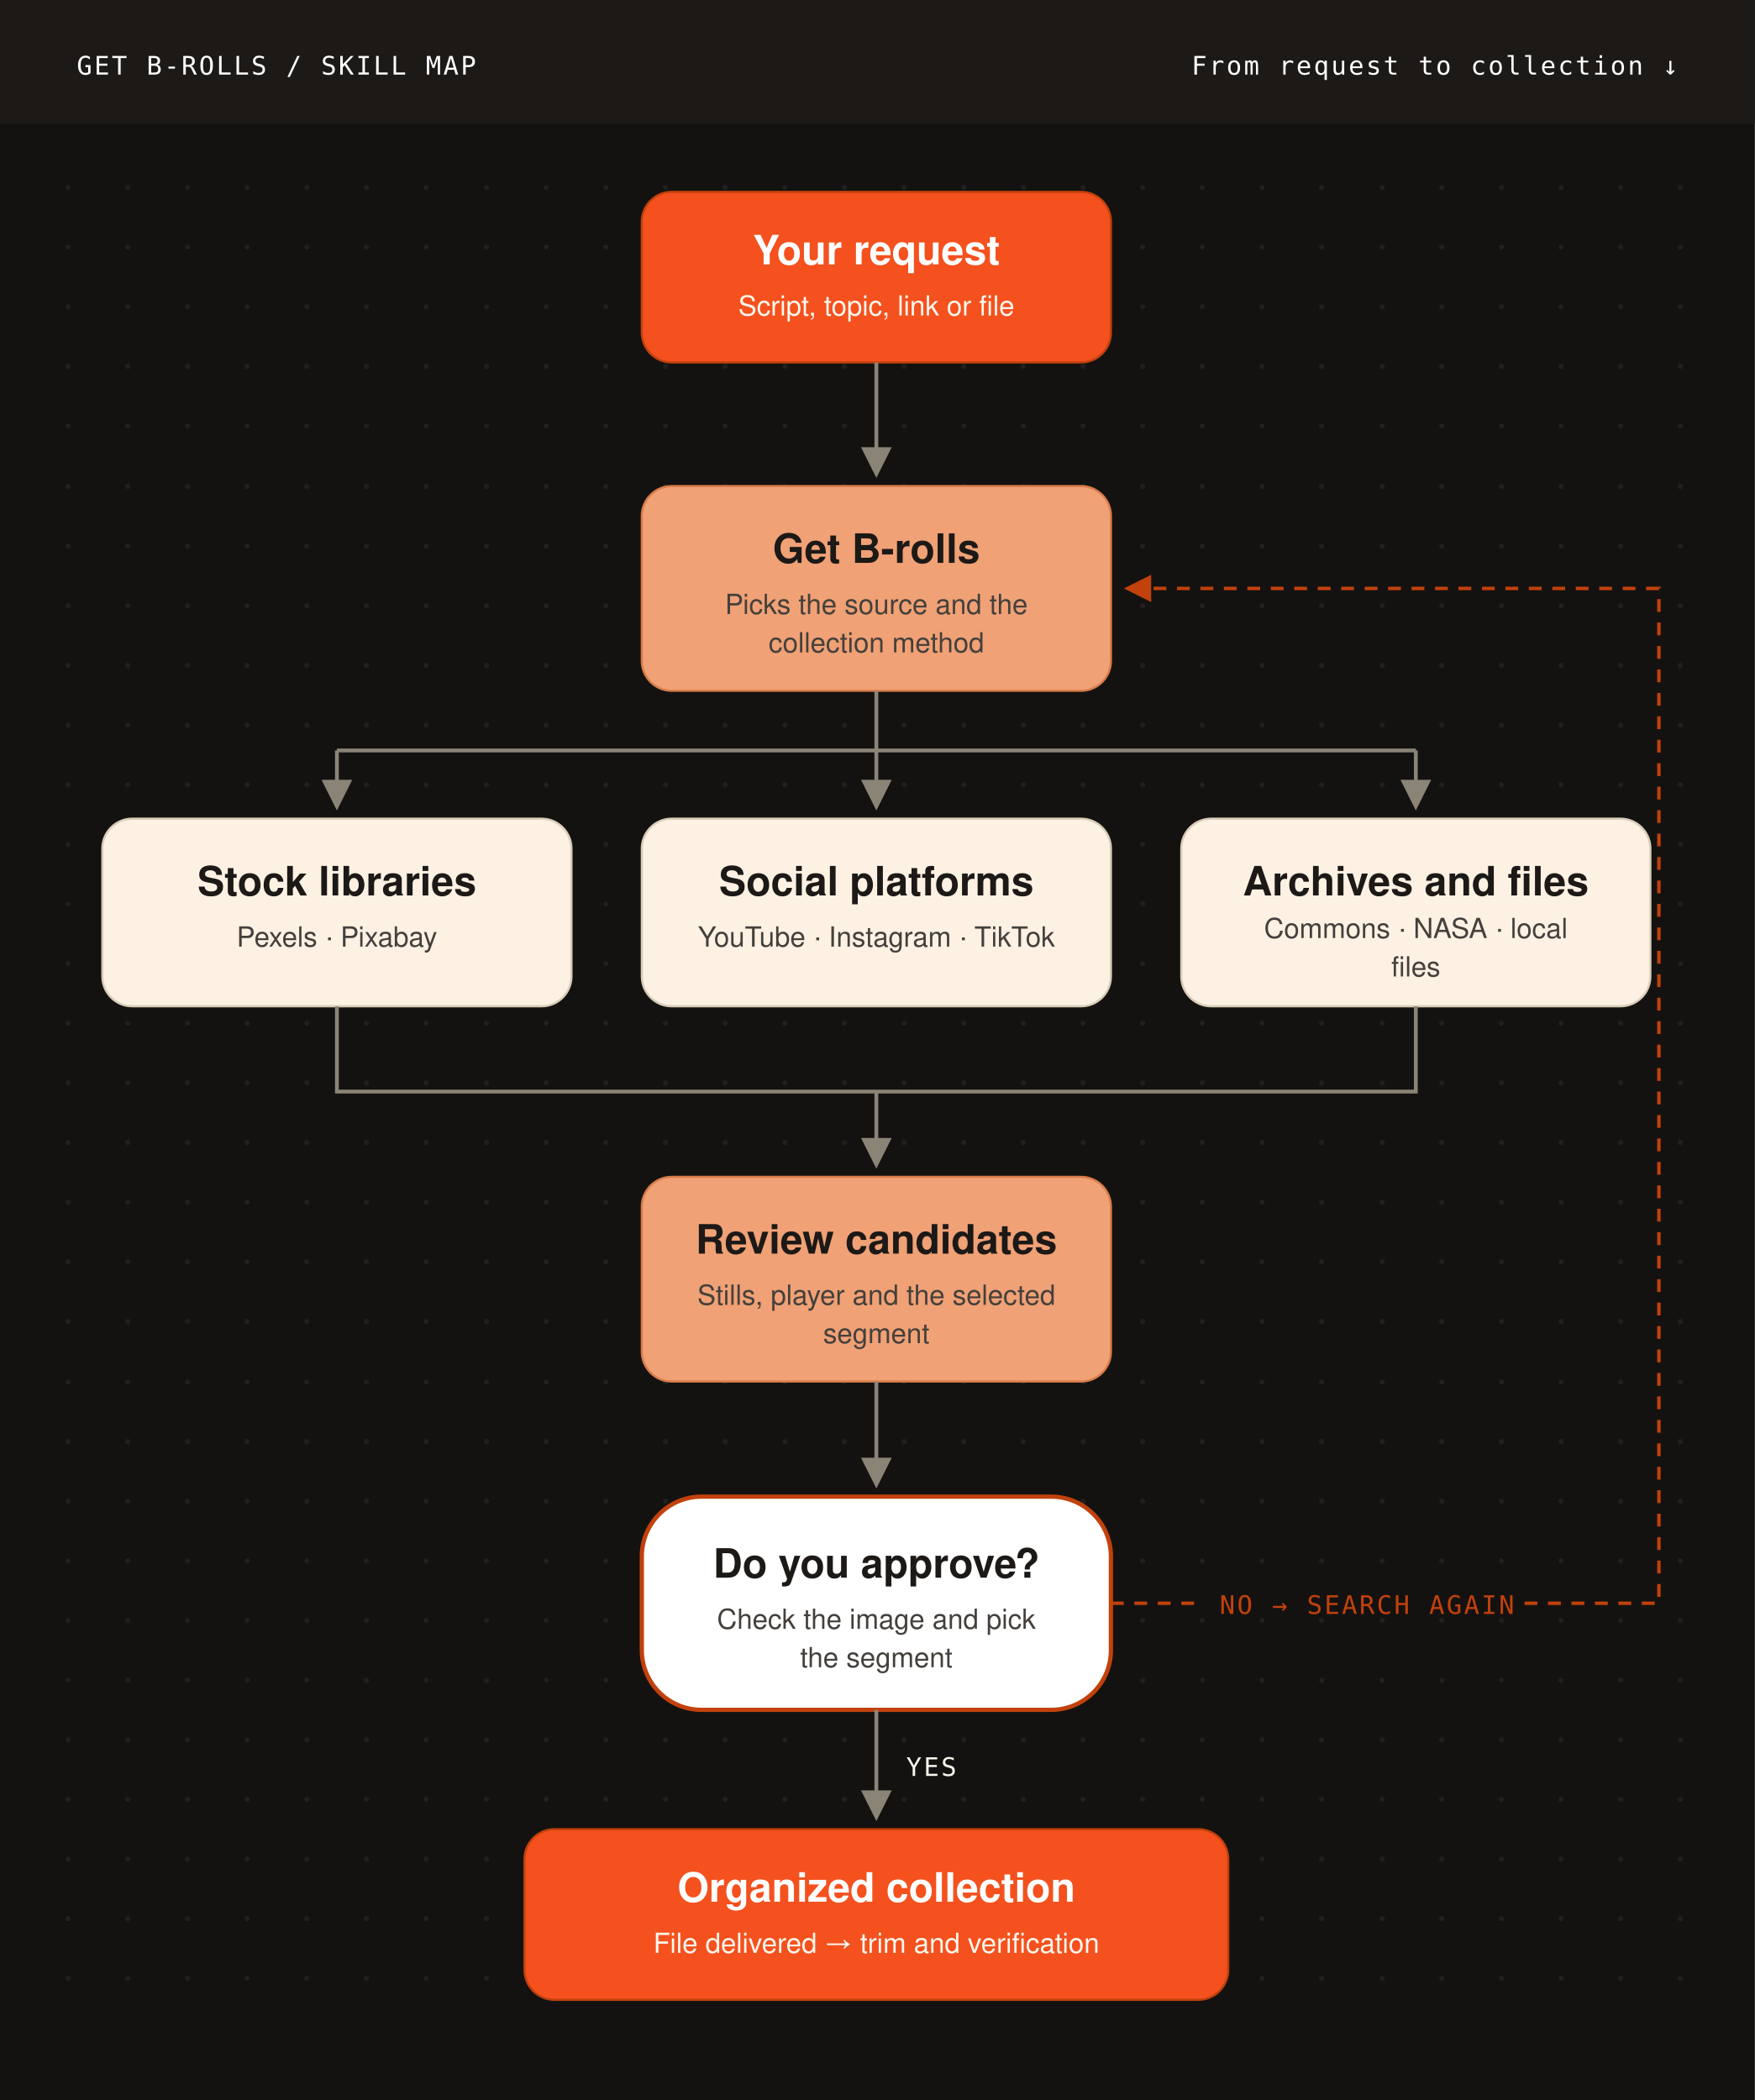
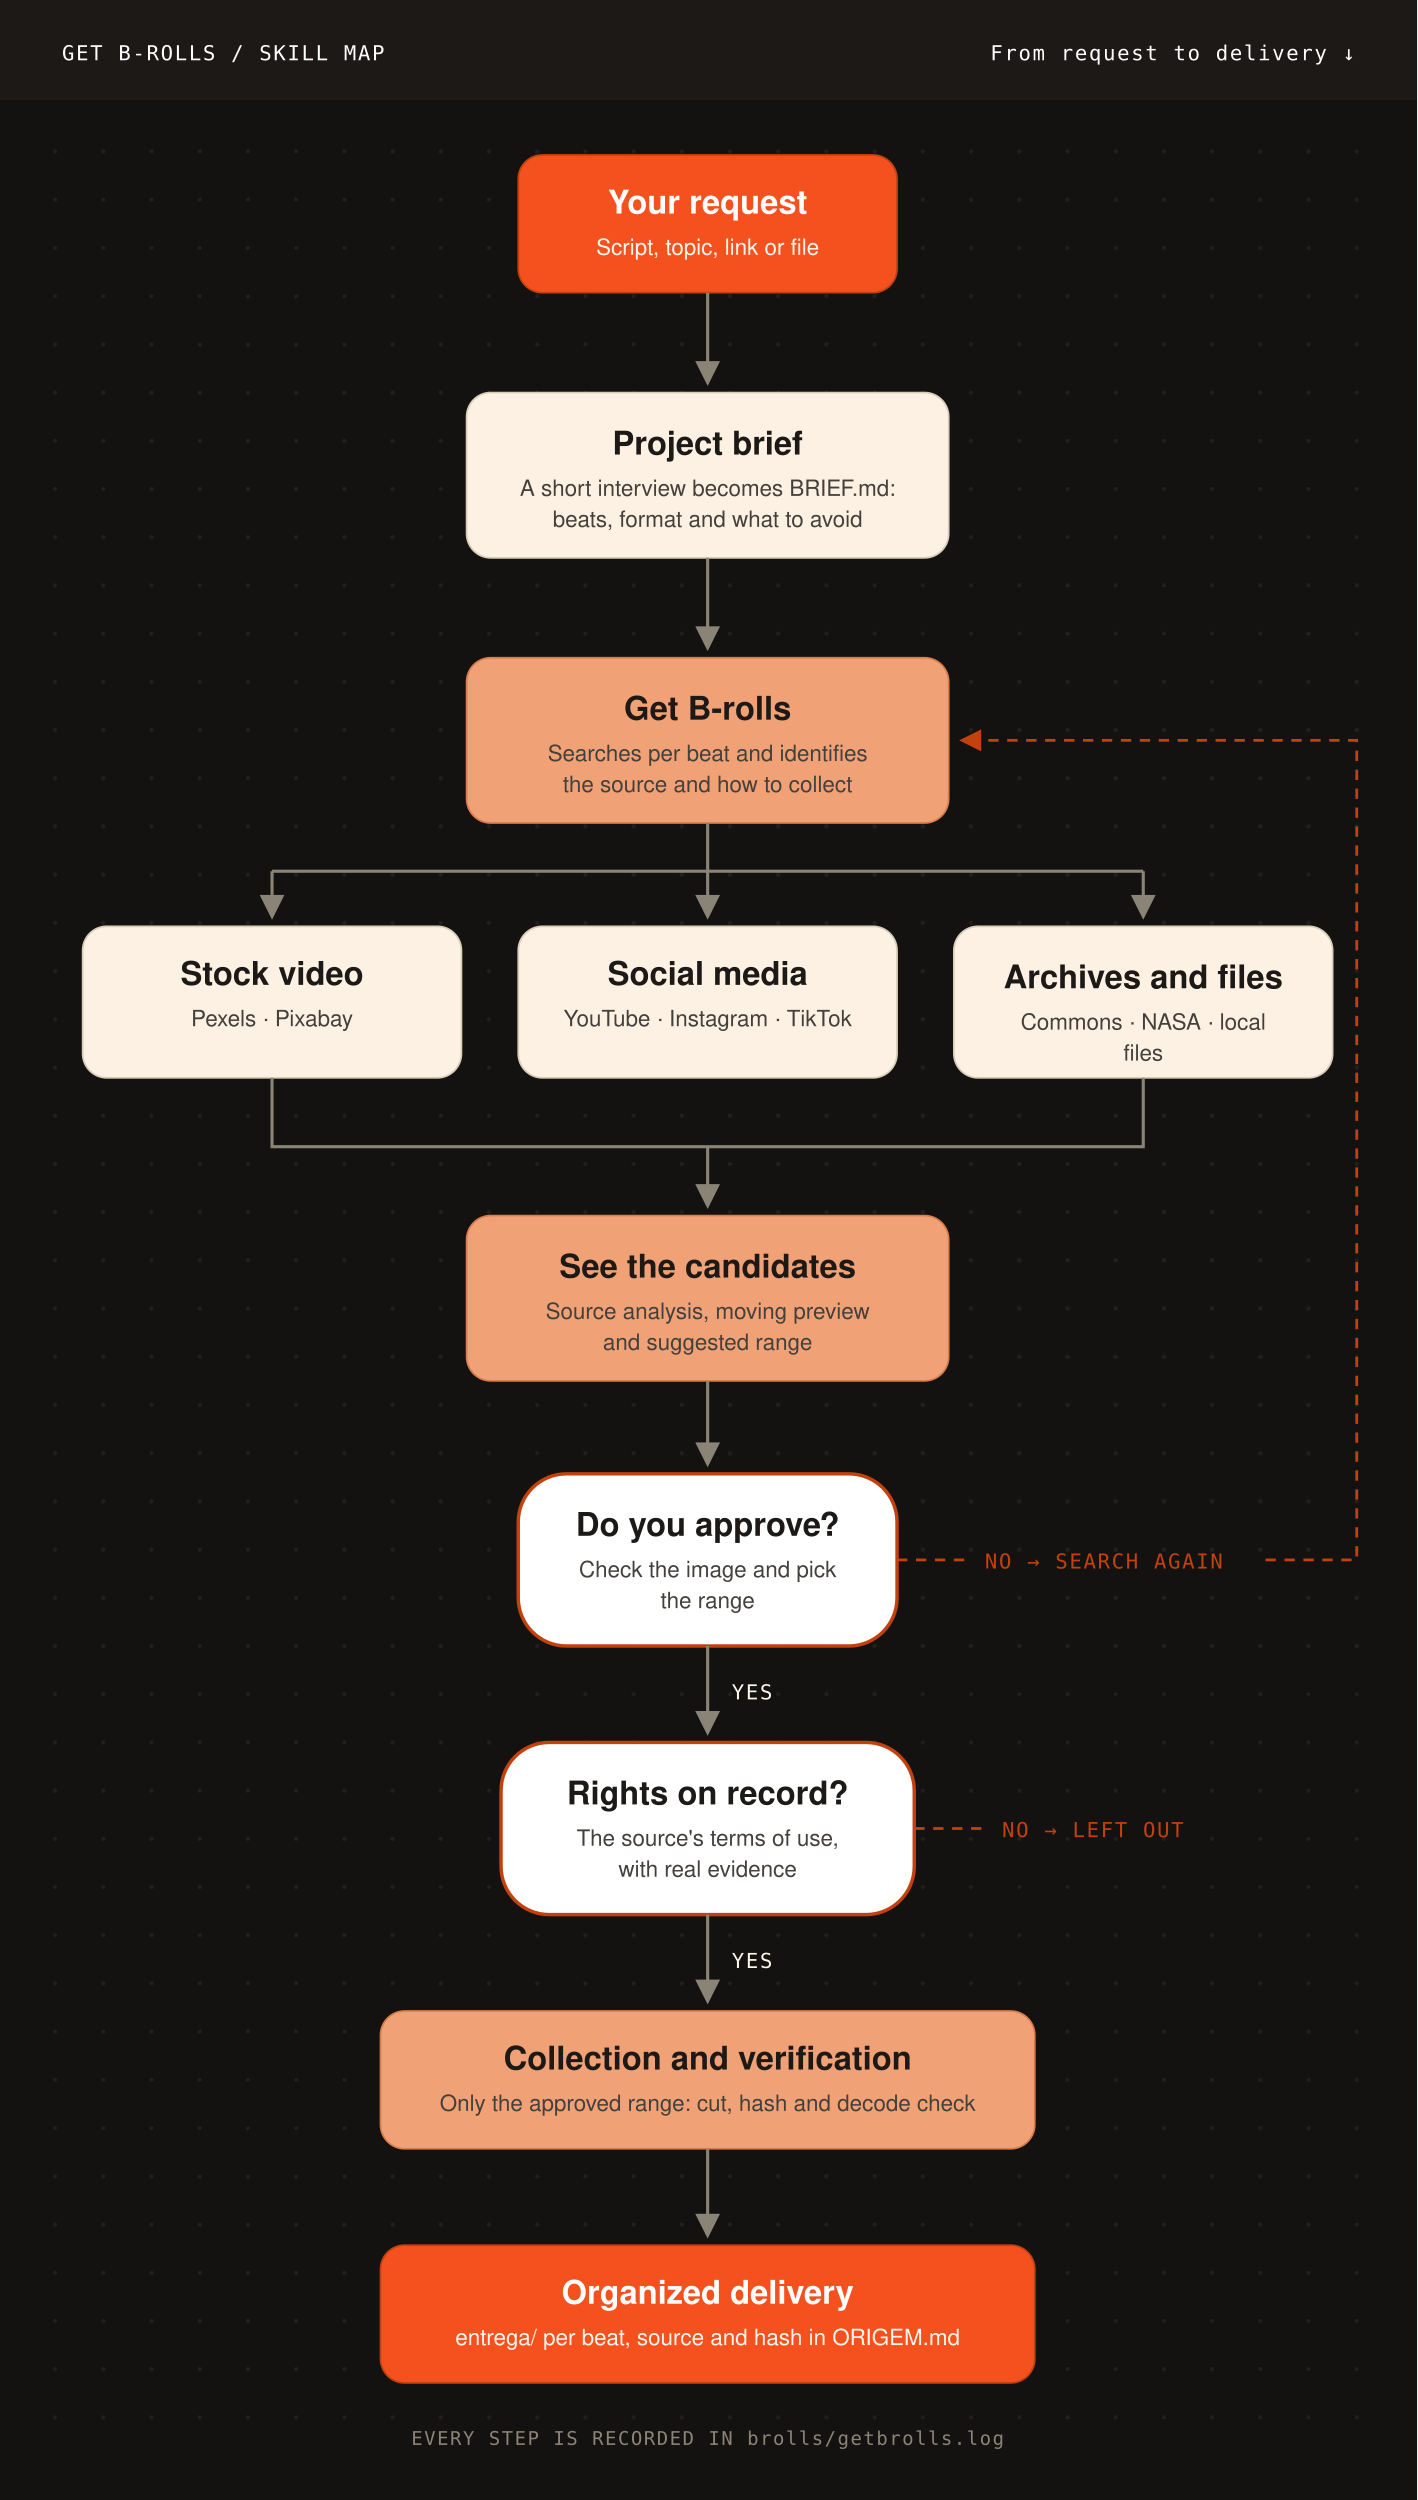
- <svg xmlns="http://www.w3.org/2000/svg" viewBox="0 0 823 985" width="823" height="985" role="img" aria-label="Skill map: your request, Get B-rolls, sources, candidates, your approval, organized collection">
+ <svg xmlns="http://www.w3.org/2000/svg" viewBox="0 0 823 1452" width="823" height="1452" role="img" aria-label="Skill map: your request, brief, Get B-rolls, sources, candidates, your approval, rights, collection and verification, delivery">
  <defs>
    <pattern id="dots" width="28" height="28" patternUnits="userSpaceOnUse">
      <circle cx="4" cy="4" r="1.2" fill="#ffffff" fill-opacity="0.06" />
    </pattern>
    <marker id="arr" viewBox="0 0 10 10" refX="8.5" refY="5" markerWidth="8" markerHeight="8" orient="auto-start-reverse">
      <path d="M0 0 L10 5 L0 10 z" fill="#8a8477" />
    </marker>
    <marker id="arrR" viewBox="0 0 10 10" refX="8.5" refY="5" markerWidth="8" markerHeight="8" orient="auto-start-reverse">
      <path d="M0 0 L10 5 L0 10 z" fill="#c2410c" />
    </marker>
  </defs>
  <style>
    .mono{font-family:'SF Mono',SFMono-Regular,ui-monospace,Menlo,Consolas,monospace;letter-spacing:.08em}
    .t{font-family:-apple-system,'Segoe UI',Helvetica,Arial,sans-serif;font-weight:700;font-size:19px;fill:#1c1917;text-anchor:middle}
    .tw{fill:#fff}
    .s{font-family:-apple-system,'Segoe UI',Helvetica,Arial,sans-serif;font-size:13px;fill:#44403c;text-anchor:middle}
    .sw{fill:#fff7ed}
    .ln{stroke:#8a8477;stroke-width:1.8;fill:none}
    .red{stroke:#c2410c;stroke-width:1.6;fill:none;stroke-dasharray:6 5}
  </style>
-   <rect x="0" y="0" width="823" height="985" fill="#141210" />
+   <rect x="0" y="0" width="823" height="1452" fill="#141210" />
  <rect x="0" y="0" width="823" height="58" fill="#1c1917" />
  <text class="mono" x="36" y="35" font-size="12" fill="#ffffff">GET B-ROLLS / SKILL MAP</text>
-   <text class="mono" x="787" y="35" font-size="12" fill="#ffffff" text-anchor="end">From request to collection ↓</text>
-   <rect x="18" y="76" width="787" height="873" fill="url(#dots)" />
+   <text class="mono" x="787" y="35" font-size="12" fill="#ffffff" text-anchor="end">From request to delivery ↓</text>
+   <rect x="18" y="76" width="787" height="1340" fill="url(#dots)" />
  <rect x="301" y="90" width="220" height="80" rx="14" fill="#f4511e" stroke="#c2410c" />
  <text class="t tw" x="411" y="124">Your request</text>
  <text class="s sw" x="411" y="148">Script, topic, link or file</text>
  <path class="ln" d="M411 170 V222" marker-end="url(#arr)" />
-   <rect x="301" y="228" width="220" height="96" rx="14" fill="#f0a175" stroke="#d97d4a" />
-   <text class="t" x="411" y="264">Get B-rolls</text>
-   <text class="s" x="411" y="288">Picks the source and the</text>
-   <text class="s" x="411" y="306">collection method</text>
-   <path class="ln" d="M411 324 V352" />
-   <path class="ln" d="M158 352 H664" />
-   <path class="ln" d="M158 352 V378" marker-end="url(#arr)" />
-   <path class="ln" d="M411 352 V378" marker-end="url(#arr)" />
-   <path class="ln" d="M664 352 V378" marker-end="url(#arr)" />
-   <rect x="48" y="384" width="220" height="88" rx="14" fill="#fdf1e3" stroke="#d8cdb8" />
-   <text class="t" x="158" y="420">Stock libraries</text>
-   <text class="s" x="158" y="444">Pexels · Pixabay</text>
-   <rect x="301" y="384" width="220" height="88" rx="14" fill="#fdf1e3" stroke="#d8cdb8" />
-   <text class="t" x="411" y="420">Social platforms</text>
-   <text class="s" x="411" y="444">YouTube · Instagram · TikTok</text>
-   <rect x="554" y="384" width="220" height="88" rx="14" fill="#fdf1e3" stroke="#d8cdb8" />
-   <text class="t" x="664" y="420">Archives and files</text>
-   <text class="s" x="664" y="440">Commons · NASA · local</text>
-   <text class="s" x="664" y="458">files</text>
-   <path class="ln" d="M158 472 V512 H664 V472" />
-   <path class="ln" d="M411 512 V546" marker-end="url(#arr)" />
-   <rect x="301" y="552" width="220" height="96" rx="14" fill="#f0a175" stroke="#d97d4a" />
-   <text class="t" x="411" y="588">Review candidates</text>
-   <text class="s" x="411" y="612">Stills, player and the selected</text>
-   <text class="s" x="411" y="630">segment</text>
-   <path class="ln" d="M411 648 V696" marker-end="url(#arr)" />
-   <rect x="301" y="702" width="220" height="100" rx="28" fill="#ffffff" stroke="#c2410c" stroke-width="2" />
-   <text class="t" x="411" y="740">Do you approve?</text>
-   <text class="s" x="411" y="764">Check the image and pick</text>
-   <text class="s" x="411" y="782">the segment</text>
-   <path class="red" d="M521 752 H560" />
-   <text class="mono" x="572" y="757" font-size="12" fill="#c2410c">NO → SEARCH AGAIN</text>
-   <path class="red" d="M715 752 H778 V276 H529" marker-end="url(#arrR)" />
-   <path class="ln" d="M411 802 V852" marker-end="url(#arr)" />
-   <text class="mono" x="425" y="833" font-size="12" fill="#faf6ee">YES</text>
-   <rect x="246" y="858" width="330" height="80" rx="14" fill="#f4511e" stroke="#c2410c" />
-   <text class="t tw" x="411" y="892">Organized collection</text>
-   <text class="s sw" x="411" y="916">File delivered → trim and verification</text>
+   <rect x="271" y="228" width="280" height="96" rx="14" fill="#fdf1e3" stroke="#d8cdb8" />
+   <text class="t" x="411" y="264">Project brief</text>
+   <text class="s" x="411" y="288">A short interview becomes BRIEF.md:</text>
+   <text class="s" x="411" y="306">beats, format and what to avoid</text>
+   <path class="ln" d="M411 324 V376" marker-end="url(#arr)" />
+   <rect x="271" y="382" width="280" height="96" rx="14" fill="#f0a175" stroke="#d97d4a" />
+   <text class="t" x="411" y="418">Get B-rolls</text>
+   <text class="s" x="411" y="442">Searches per beat and identifies</text>
+   <text class="s" x="411" y="460">the source and how to collect</text>
+   <path class="ln" d="M411 478 V506" />
+   <path class="ln" d="M158 506 H664" />
+   <path class="ln" d="M158 506 V532" marker-end="url(#arr)" />
+   <path class="ln" d="M411 506 V532" marker-end="url(#arr)" />
+   <path class="ln" d="M664 506 V532" marker-end="url(#arr)" />
+   <rect x="48" y="538" width="220" height="88" rx="14" fill="#fdf1e3" stroke="#d8cdb8" />
+   <text class="t" x="158" y="572">Stock video</text>
+   <text class="s" x="158" y="596">Pexels · Pixabay</text>
+   <rect x="301" y="538" width="220" height="88" rx="14" fill="#fdf1e3" stroke="#d8cdb8" />
+   <text class="t" x="411" y="572">Social media</text>
+   <text class="s" x="411" y="596">YouTube · Instagram · TikTok</text>
+   <rect x="554" y="538" width="220" height="88" rx="14" fill="#fdf1e3" stroke="#d8cdb8" />
+   <text class="t" x="664" y="574">Archives and files</text>
+   <text class="s" x="664" y="598">Commons · NASA · local</text>
+   <text class="s" x="664" y="616">files</text>
+   <path class="ln" d="M158 626 V666 H664 V626" />
+   <path class="ln" d="M411 666 V700" marker-end="url(#arr)" />
+   <rect x="271" y="706" width="280" height="96" rx="14" fill="#f0a175" stroke="#d97d4a" />
+   <text class="t" x="411" y="742">See the candidates</text>
+   <text class="s" x="411" y="766">Source analysis, moving preview</text>
+   <text class="s" x="411" y="784">and suggested range</text>
+   <path class="ln" d="M411 802 V850" marker-end="url(#arr)" />
+   <rect x="301" y="856" width="220" height="100" rx="28" fill="#ffffff" stroke="#c2410c" stroke-width="2" />
+   <text class="t" x="411" y="892">Do you approve?</text>
+   <text class="s" x="411" y="916">Check the image and pick</text>
+   <text class="s" x="411" y="934">the range</text>
+   <path class="red" d="M521 906 H560" />
+   <text class="mono" x="572" y="911" font-size="12" fill="#c2410c">NO → SEARCH AGAIN</text>
+   <path class="red" d="M735 906 H788 V430 H559" marker-end="url(#arrR)" />
+   <path class="ln" d="M411 956 V1006" marker-end="url(#arr)" />
+   <text class="mono" x="425" y="987" font-size="12" fill="#faf6ee">YES</text>
+   <rect x="291" y="1012" width="240" height="100" rx="28" fill="#ffffff" stroke="#c2410c" stroke-width="2" />
+   <text class="t" x="411" y="1048">Rights on record?</text>
+   <text class="s" x="411" y="1072">The source's terms of use,</text>
+   <text class="s" x="411" y="1090">with real evidence</text>
+   <path class="red" d="M531 1062 H570" />
+   <text class="mono" x="582" y="1067" font-size="12" fill="#c2410c">NO → LEFT OUT</text>
+   <path class="ln" d="M411 1112 V1162" marker-end="url(#arr)" />
+   <text class="mono" x="425" y="1143" font-size="12" fill="#faf6ee">YES</text>
+   <rect x="221" y="1168" width="380" height="80" rx="14" fill="#f0a175" stroke="#d97d4a" />
+   <text class="t" x="411" y="1202">Collection and verification</text>
+   <text class="s" x="411" y="1226">Only the approved range: cut, hash and decode check</text>
+   <path class="ln" d="M411 1248 V1298" marker-end="url(#arr)" />
+   <rect x="221" y="1304" width="380" height="80" rx="14" fill="#f4511e" stroke="#c2410c" />
+   <text class="t tw" x="411" y="1338">Organized delivery</text>
+   <text class="s sw" x="411" y="1362">entrega/ per beat, source and hash in ORIGEM.md</text>
+   <text class="mono" x="411" y="1420" font-size="11" fill="#8a8477" text-anchor="middle">EVERY STEP IS RECORDED IN brolls/getbrolls.log</text>
</svg>
